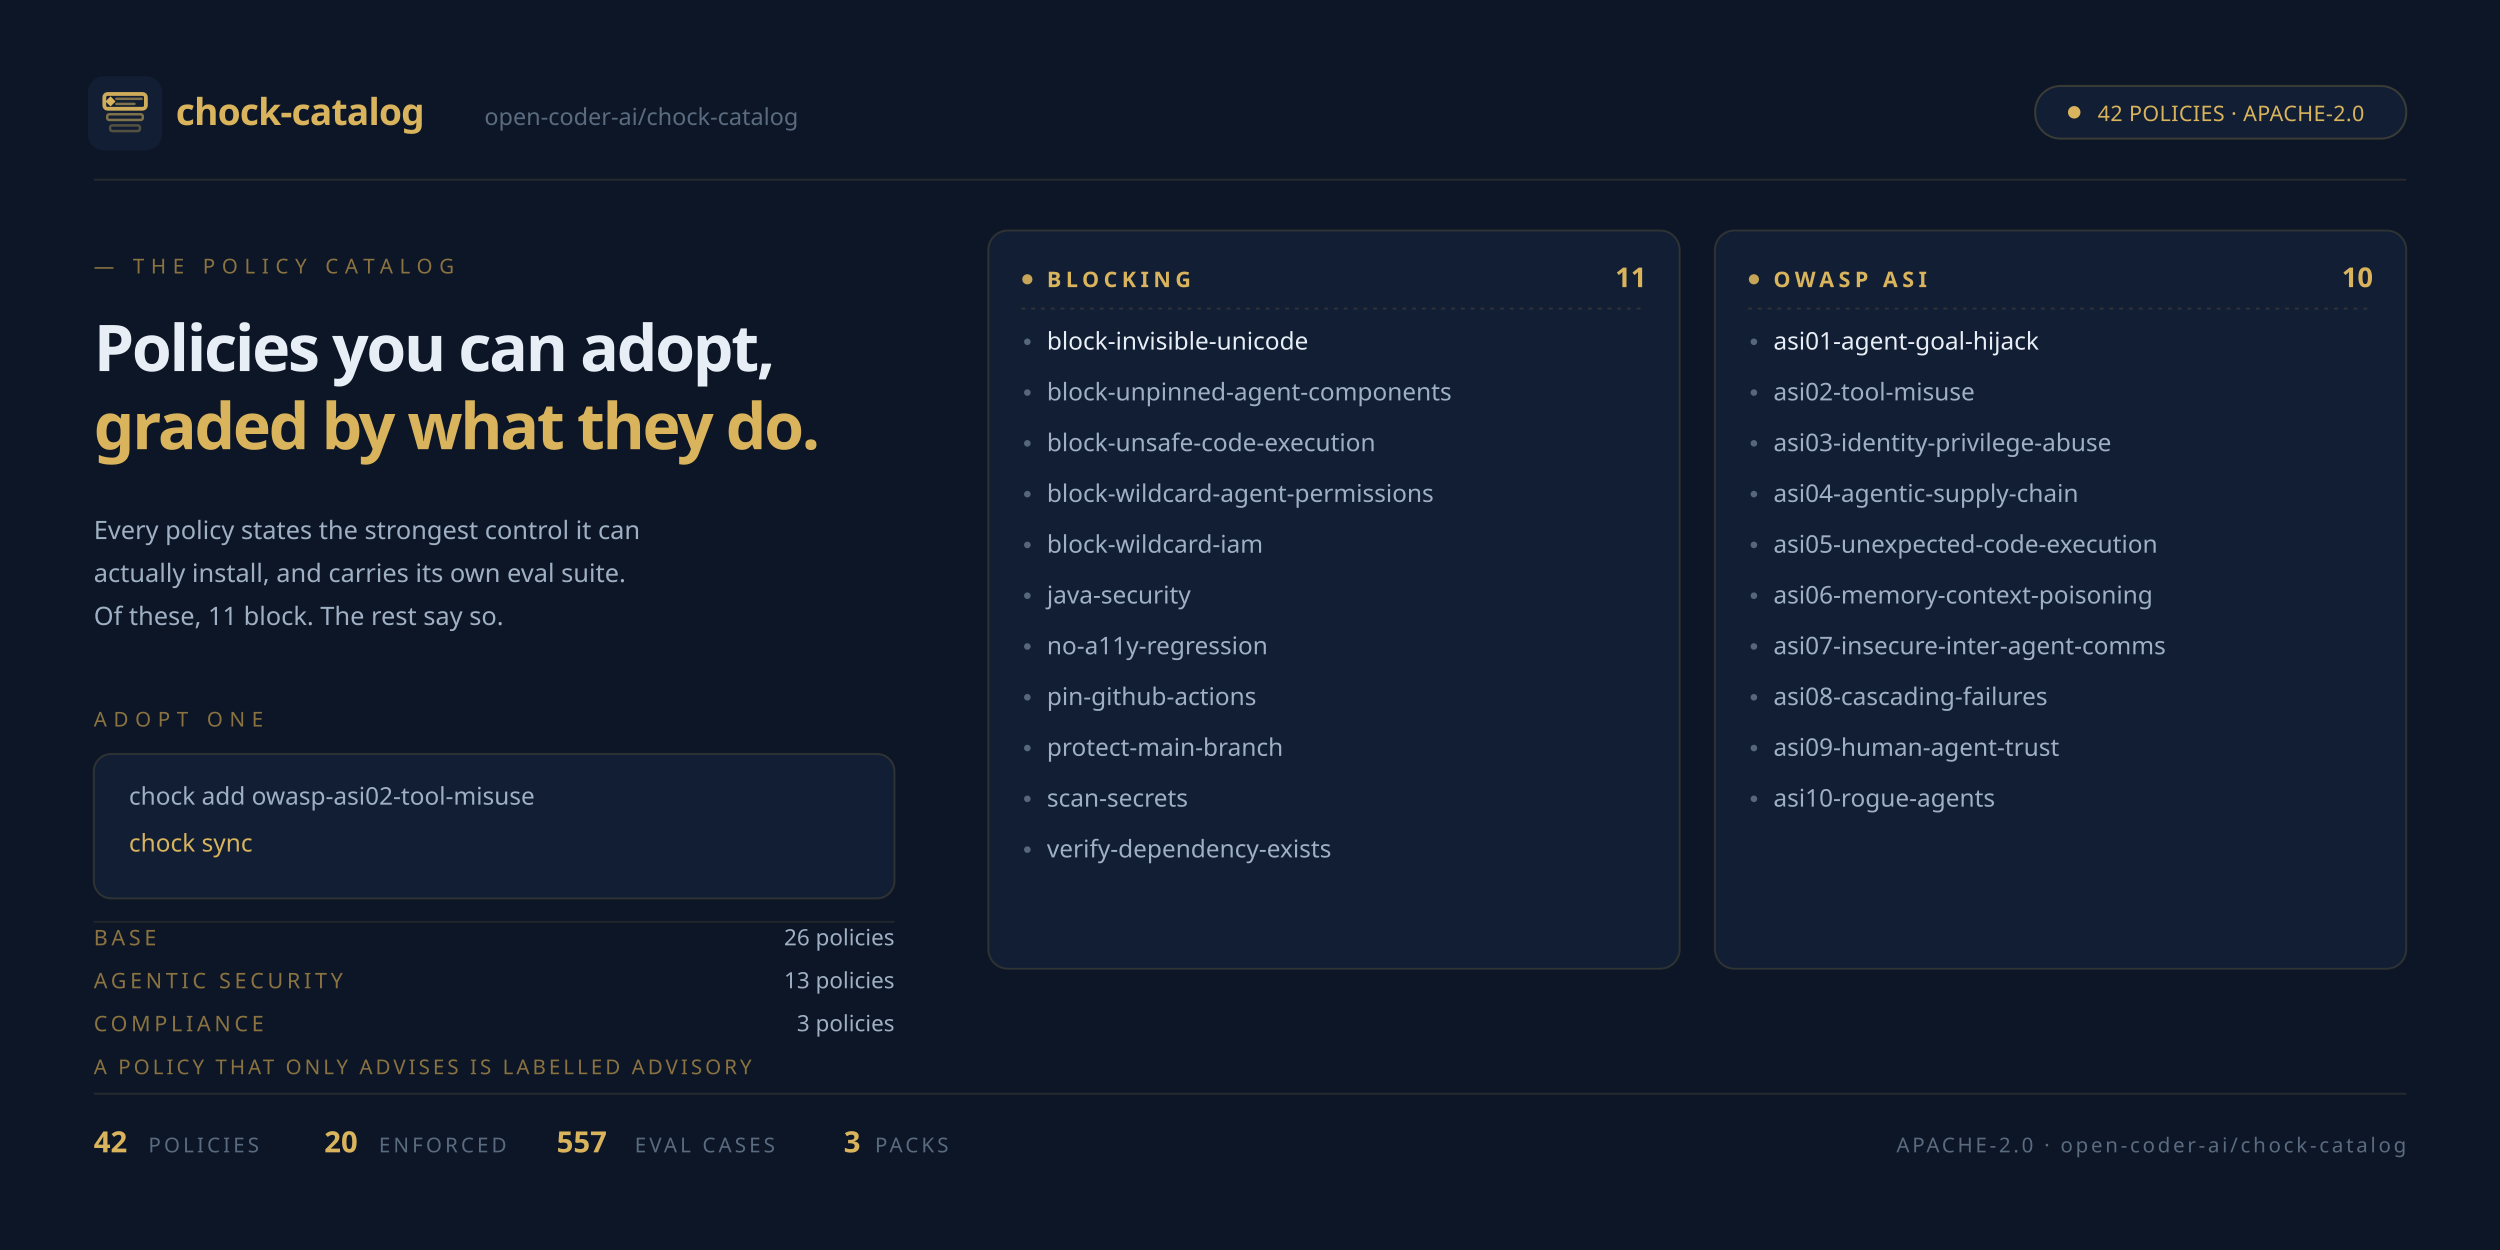
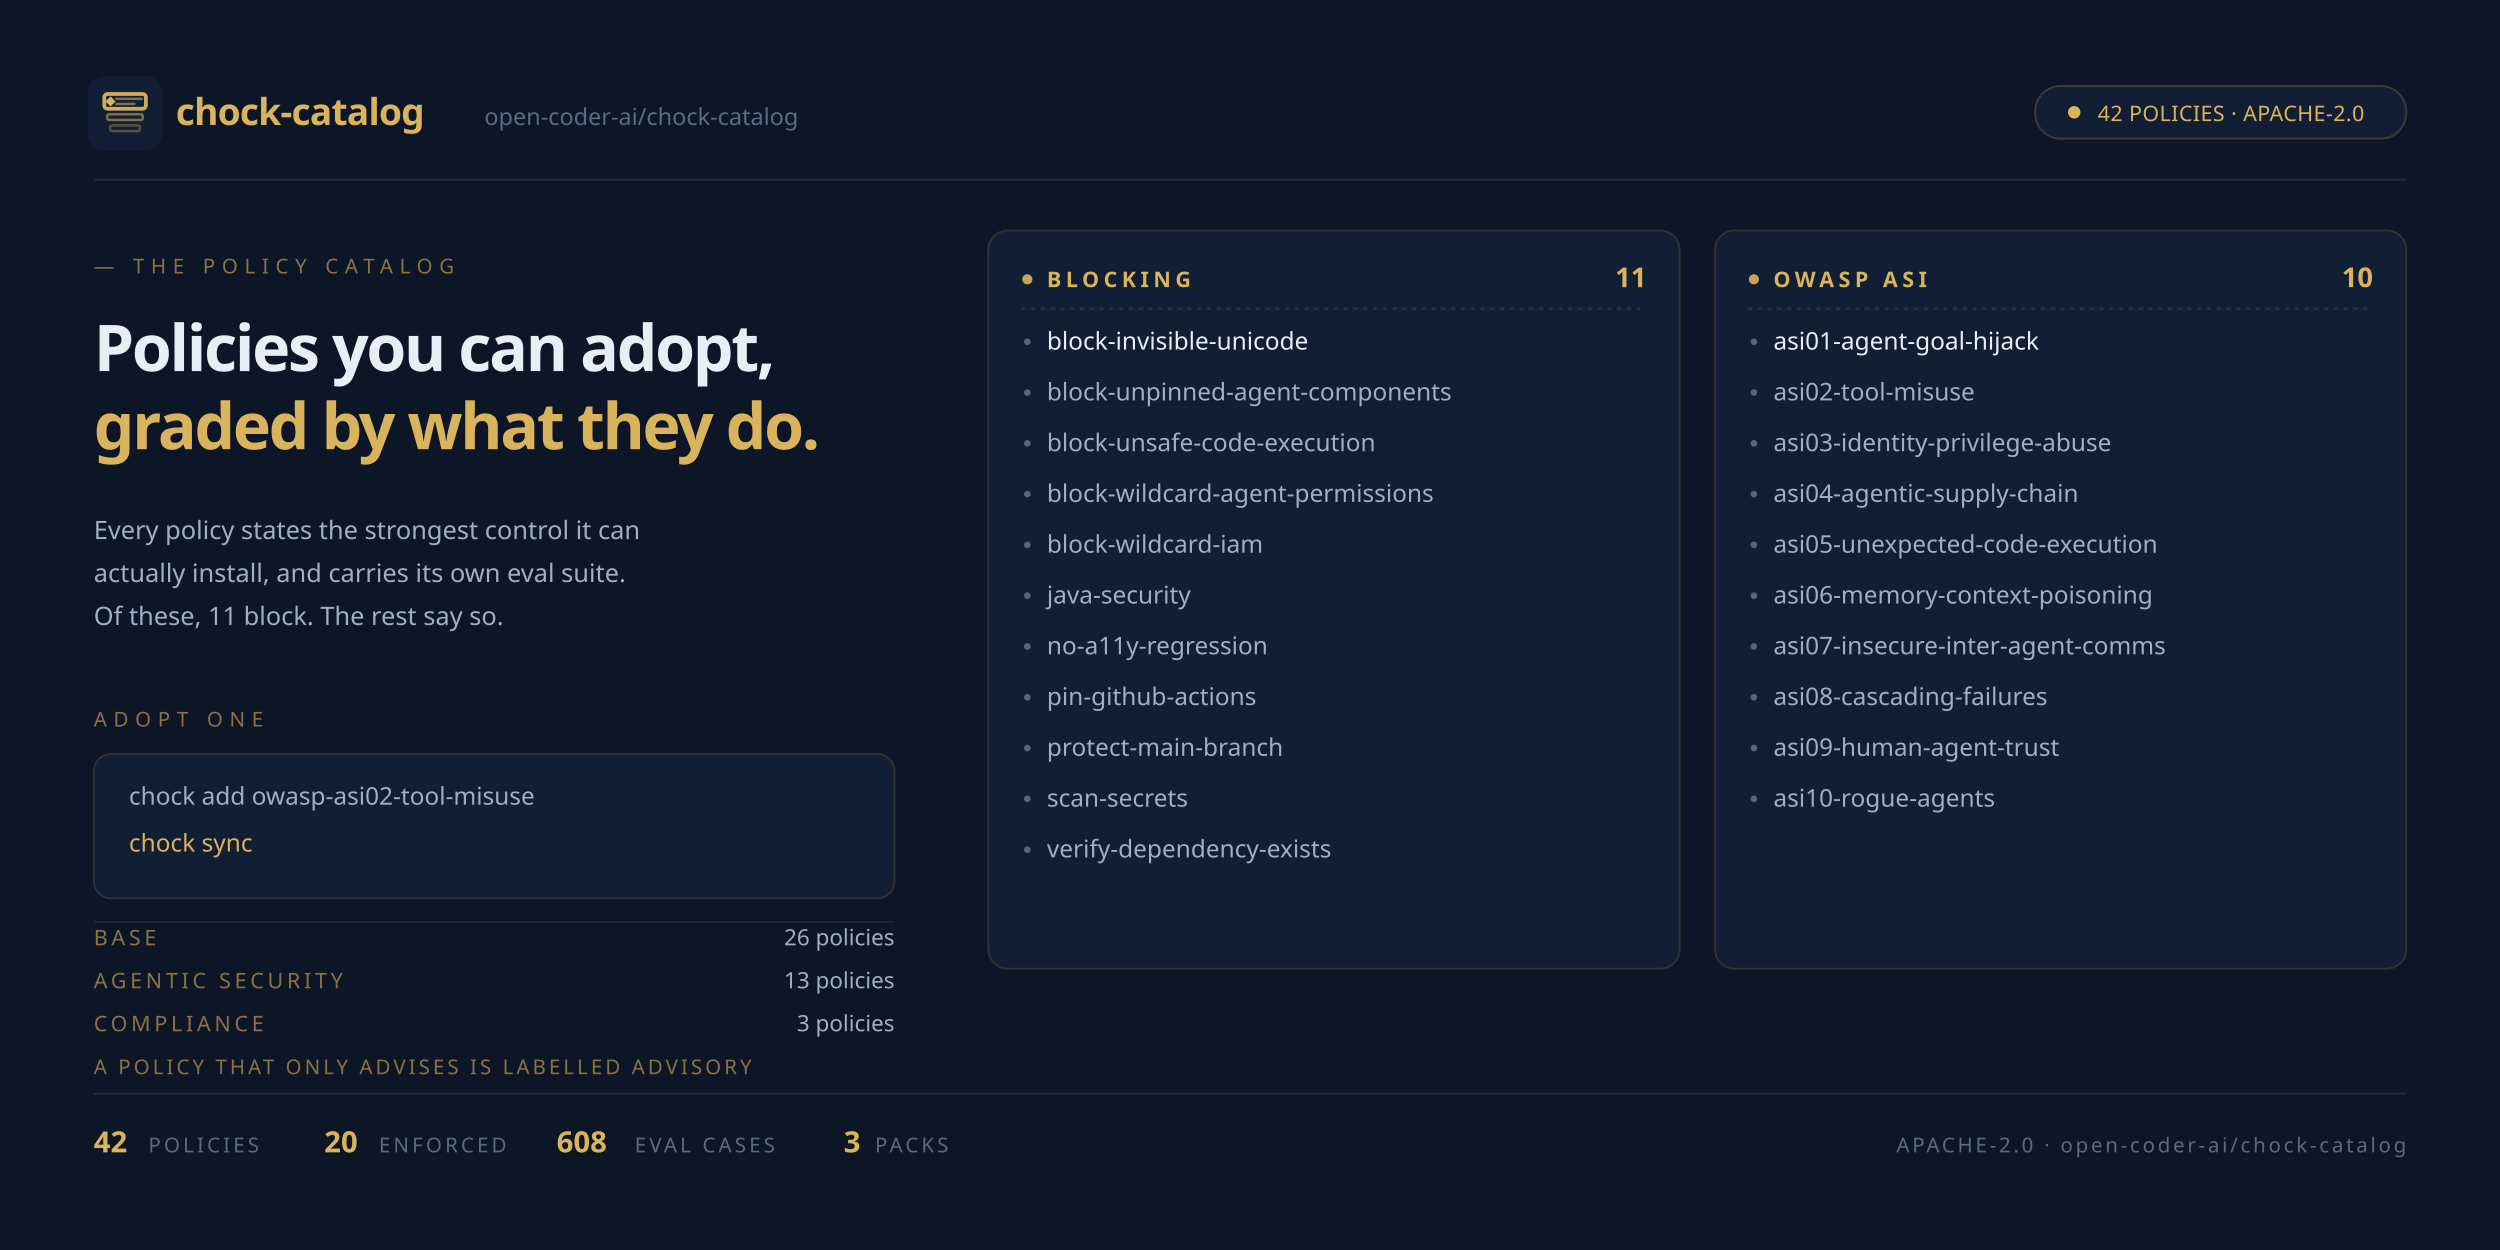
- <svg xmlns="http://www.w3.org/2000/svg" width="1280" height="640" viewBox="0 0 1280 640" role="img" aria-label="chock-catalog — the policy catalog for chock: policies you can adopt, graded by what they actually enforce. 42 policies across 3 packs (agentic-security 13, base 26, compliance 3); 20 enforced (11 at commit, 9 at pre-tool-use) and 22 advisory; 557 eval cases. The 11 blocking policies: block-invisible-unicode, block-unpinned-agent-components, block-unsafe-code-execution, block-wildcard-agent-permissions, block-wildcard-iam, java-security, no-a11y-regression, pin-github-actions, protect-main-branch, scan-secrets, verify-dependency-exists. Full OWASP Agentic Security Initiative top ten coverage, ASI01 through ASI10. Apache-2.0.">
+ <svg xmlns="http://www.w3.org/2000/svg" width="1280" height="640" viewBox="0 0 1280 640" role="img" aria-label="chock-catalog — the policy catalog for chock: policies you can adopt, graded by what they actually enforce. 42 policies across 3 packs (agentic-security 13, base 26, compliance 3); 20 enforced (11 at commit, 9 at pre-tool-use) and 22 advisory; 608 eval cases. The 11 blocking policies: block-invisible-unicode, block-unpinned-agent-components, block-unsafe-code-execution, block-wildcard-agent-permissions, block-wildcard-iam, java-security, no-a11y-regression, pin-github-actions, protect-main-branch, scan-secrets, verify-dependency-exists. Full OWASP Agentic Security Initiative top ten coverage, ASI01 through ASI10. Apache-2.0.">
  <rect width="1280" height="640" fill="#0D1626" />
  <rect x="45.0" y="39.0" width="38" height="38" rx="8.4" fill="#111E33" />
  <rect x="56.4" y="64.2" width="15.2" height="2.9" rx="1.0" fill="none" stroke="#D9B45C" stroke-width="1.29" stroke-opacity="0.34" />
  <rect x="54.9" y="58.5" width="18.2" height="2.9" rx="1.0" fill="none" stroke="#D9B45C" stroke-width="1.29" stroke-opacity="0.55" />
  <rect x="53.4" y="48.1" width="21.3" height="7.6" rx="1.7" fill="none" stroke="#D9B45C" stroke-width="1.94" stroke-opacity="0.95" />
  <rect x="54.77" y="50.10" width="3.65" height="3.65" transform="rotate(45 56.59 51.92)" fill="#D9B45C" />
  <line x1="59.6" y1="50.6" x2="72.5" y2="50.6" stroke="#D9B45C" stroke-width="1.29" stroke-opacity="0.55" stroke-linecap="round" />
  <line x1="59.6" y1="53.2" x2="68.8" y2="53.2" stroke="#D9B45C" stroke-width="1.29" stroke-opacity="0.55" stroke-linecap="round" />
  <text x="90" y="64" font-family="Geist Mono" font-size="19" font-weight="700" letter-spacing="-0.4" fill="#D9B45C">chock-catalog</text>
  <text x="248" y="64" font-family="Geist Mono" font-size="12" fill="#5A6B80">open-coder-ai/chock-catalog</text>
  <rect x="1042" y="44" width="190" height="27" rx="13" fill="#111E33" stroke="#D9B45C" stroke-opacity="0.22" />
  <circle cx="1062" cy="57.5" r="3.2" fill="#D9B45C" />
  <text x="1074" y="62" font-family="Geist Mono" font-size="11" letter-spacing="0.2" fill="#D9B45C">42 POLICIES · APACHE-2.0</text>
  <line x1="48" y1="92" x2="1232" y2="92" stroke="#D9B45C" stroke-opacity="0.13" stroke-width="1" />
  <text x="48" y="140" font-family="Geist Mono" font-size="10.5" letter-spacing="3.4" fill="#8A7340">— THE POLICY CATALOG</text>
  <text x="48" y="190" font-family="Geist Mono" font-size="33" font-weight="700" letter-spacing="-1.2" fill="#E8EEF6">Policies you can adopt,</text>
  <text x="48" y="230" font-family="Geist Mono" font-size="33" font-weight="700" letter-spacing="-1.2" fill="#D9B45C">graded by what they do.</text>
  <text x="48" y="276" font-family="Geist Mono" font-size="13" fill="#9FB0C4">Every policy states the strongest control it can</text>
  <text x="48" y="298" font-family="Geist Mono" font-size="13" fill="#9FB0C4">actually install, and carries its own eval suite.</text>
  <text x="48" y="320" font-family="Geist Mono" font-size="13" fill="#9FB0C4">Of these, 11 block. The rest say so.</text>
  <text x="48" y="372" font-family="Geist Mono" font-size="10.5" letter-spacing="3.4" fill="#8A7340">ADOPT ONE</text>
  <rect x="48" y="386" width="410" height="74" rx="9" fill="#111E33" stroke="#D9B45C" stroke-opacity="0.16" />
  <text x="66" y="412" font-family="Geist Mono" font-size="12.5" fill="#9FB0C4">chock add owasp-asi02-tool-misuse</text>
  <text x="66" y="436" font-family="Geist Mono" font-size="12.5" fill="#D9B45C">chock sync</text>
  <line x1="48" y1="472" x2="458" y2="472" stroke="#D9B45C" stroke-opacity="0.10" stroke-width="1" />
  <text x="48" y="484" font-family="Geist Mono" font-size="11" letter-spacing="1.9" fill="#8A7340">BASE</text>
  <text x="458" y="484" font-family="Geist Mono" font-size="11.5" text-anchor="end" fill="#9FB0C4">26 policies</text>
  <text x="48" y="506" font-family="Geist Mono" font-size="11" letter-spacing="1.9" fill="#8A7340">AGENTIC SECURITY</text>
  <text x="458" y="506" font-family="Geist Mono" font-size="11.5" text-anchor="end" fill="#9FB0C4">13 policies</text>
  <text x="48" y="528" font-family="Geist Mono" font-size="11" letter-spacing="1.9" fill="#8A7340">COMPLIANCE</text>
  <text x="458" y="528" font-family="Geist Mono" font-size="11.5" text-anchor="end" fill="#9FB0C4">3 policies</text>
  <text x="48" y="550" font-family="Geist Mono" font-size="10.5" letter-spacing="1.55" fill="#8A7340">A POLICY THAT ONLY ADVISES IS LABELLED ADVISORY</text>
  <rect x="506" y="118" width="354" height="378" rx="10" fill="#111E33" stroke="#D9B45C" stroke-opacity="0.16" stroke-width="1" />
  <circle cx="526" cy="143" r="2.6" fill="#D9B45C" fill-opacity="0.9" />
  <text x="536" y="147" font-family="Geist Mono" font-size="11" font-weight="700" letter-spacing="2.3" fill="#D9B45C">BLOCKING</text>
  <text x="843" y="147" font-family="Geist Mono" font-size="14" font-weight="700" text-anchor="end" fill="#D9B45C">11</text>
  <line x1="523" y1="158" x2="843" y2="158" stroke="#D9B45C" stroke-opacity="0.14" stroke-width="1" stroke-dasharray="2 3" />
  <circle cx="526" cy="175" r="1.7" fill="#9FB0C4" fill-opacity="0.5" />
  <text x="536" y="179" font-family="Geist Mono" font-size="12.5" fill="#E8EEF6">block-invisible-unicode</text>
  <circle cx="526" cy="201" r="1.7" fill="#9FB0C4" fill-opacity="0.5" />
  <text x="536" y="205" font-family="Geist Mono" font-size="12.5" fill="#9FB0C4">block-unpinned-agent-components</text>
  <circle cx="526" cy="227" r="1.7" fill="#9FB0C4" fill-opacity="0.5" />
  <text x="536" y="231" font-family="Geist Mono" font-size="12.5" fill="#9FB0C4">block-unsafe-code-execution</text>
  <circle cx="526" cy="253" r="1.7" fill="#9FB0C4" fill-opacity="0.5" />
  <text x="536" y="257" font-family="Geist Mono" font-size="12.5" fill="#9FB0C4">block-wildcard-agent-permissions</text>
  <circle cx="526" cy="279" r="1.7" fill="#9FB0C4" fill-opacity="0.5" />
  <text x="536" y="283" font-family="Geist Mono" font-size="12.5" fill="#9FB0C4">block-wildcard-iam</text>
  <circle cx="526" cy="305" r="1.7" fill="#9FB0C4" fill-opacity="0.5" />
  <text x="536" y="309" font-family="Geist Mono" font-size="12.5" fill="#9FB0C4">java-security</text>
  <circle cx="526" cy="331" r="1.7" fill="#9FB0C4" fill-opacity="0.5" />
  <text x="536" y="335" font-family="Geist Mono" font-size="12.5" fill="#9FB0C4">no-a11y-regression</text>
  <circle cx="526" cy="357" r="1.7" fill="#9FB0C4" fill-opacity="0.5" />
  <text x="536" y="361" font-family="Geist Mono" font-size="12.5" fill="#9FB0C4">pin-github-actions</text>
  <circle cx="526" cy="383" r="1.7" fill="#9FB0C4" fill-opacity="0.5" />
  <text x="536" y="387" font-family="Geist Mono" font-size="12.5" fill="#9FB0C4">protect-main-branch</text>
  <circle cx="526" cy="409" r="1.7" fill="#9FB0C4" fill-opacity="0.5" />
  <text x="536" y="413" font-family="Geist Mono" font-size="12.5" fill="#9FB0C4">scan-secrets</text>
  <circle cx="526" cy="435" r="1.7" fill="#9FB0C4" fill-opacity="0.5" />
  <text x="536" y="439" font-family="Geist Mono" font-size="12.5" fill="#9FB0C4">verify-dependency-exists</text>
  <rect x="878" y="118" width="354" height="378" rx="10" fill="#111E33" stroke="#D9B45C" stroke-opacity="0.16" stroke-width="1" />
  <circle cx="898" cy="143" r="2.6" fill="#D9B45C" fill-opacity="0.9" />
  <text x="908" y="147" font-family="Geist Mono" font-size="11" font-weight="700" letter-spacing="2.3" fill="#D9B45C">OWASP ASI</text>
  <text x="1215" y="147" font-family="Geist Mono" font-size="14" font-weight="700" text-anchor="end" fill="#D9B45C">10</text>
  <line x1="895" y1="158" x2="1215" y2="158" stroke="#D9B45C" stroke-opacity="0.14" stroke-width="1" stroke-dasharray="2 3" />
  <circle cx="898" cy="175" r="1.7" fill="#9FB0C4" fill-opacity="0.5" />
  <text x="908" y="179" font-family="Geist Mono" font-size="12.5" fill="#E8EEF6">asi01-agent-goal-hijack</text>
  <circle cx="898" cy="201" r="1.7" fill="#9FB0C4" fill-opacity="0.5" />
  <text x="908" y="205" font-family="Geist Mono" font-size="12.5" fill="#9FB0C4">asi02-tool-misuse</text>
  <circle cx="898" cy="227" r="1.7" fill="#9FB0C4" fill-opacity="0.5" />
  <text x="908" y="231" font-family="Geist Mono" font-size="12.5" fill="#9FB0C4">asi03-identity-privilege-abuse</text>
  <circle cx="898" cy="253" r="1.7" fill="#9FB0C4" fill-opacity="0.5" />
  <text x="908" y="257" font-family="Geist Mono" font-size="12.5" fill="#9FB0C4">asi04-agentic-supply-chain</text>
  <circle cx="898" cy="279" r="1.7" fill="#9FB0C4" fill-opacity="0.5" />
  <text x="908" y="283" font-family="Geist Mono" font-size="12.5" fill="#9FB0C4">asi05-unexpected-code-execution</text>
  <circle cx="898" cy="305" r="1.7" fill="#9FB0C4" fill-opacity="0.5" />
  <text x="908" y="309" font-family="Geist Mono" font-size="12.5" fill="#9FB0C4">asi06-memory-context-poisoning</text>
  <circle cx="898" cy="331" r="1.7" fill="#9FB0C4" fill-opacity="0.5" />
  <text x="908" y="335" font-family="Geist Mono" font-size="12.5" fill="#9FB0C4">asi07-insecure-inter-agent-comms</text>
  <circle cx="898" cy="357" r="1.7" fill="#9FB0C4" fill-opacity="0.5" />
  <text x="908" y="361" font-family="Geist Mono" font-size="12.5" fill="#9FB0C4">asi08-cascading-failures</text>
  <circle cx="898" cy="383" r="1.7" fill="#9FB0C4" fill-opacity="0.5" />
  <text x="908" y="387" font-family="Geist Mono" font-size="12.5" fill="#9FB0C4">asi09-human-agent-trust</text>
  <circle cx="898" cy="409" r="1.7" fill="#9FB0C4" fill-opacity="0.5" />
  <text x="908" y="413" font-family="Geist Mono" font-size="12.5" fill="#9FB0C4">asi10-rogue-agents</text>
  <line x1="48" y1="560" x2="1232" y2="560" stroke="#D9B45C" stroke-opacity="0.13" stroke-width="1" />
  <text x="48" y="590" font-family="Geist Mono" font-size="15" font-weight="700" fill="#D9B45C">42</text>
  <text x="76" y="590" font-family="Geist Mono" font-size="10.5" letter-spacing="1.6" fill="#5A6B80">POLICIES</text>
  <text x="166" y="590" font-family="Geist Mono" font-size="15" font-weight="700" fill="#D9B45C">20</text>
  <text x="194" y="590" font-family="Geist Mono" font-size="10.5" letter-spacing="1.6" fill="#5A6B80">ENFORCED</text>
-   <text x="285" y="590" font-family="Geist Mono" font-size="15" font-weight="700" fill="#D9B45C">557</text>
+   <text x="285" y="590" font-family="Geist Mono" font-size="15" font-weight="700" fill="#D9B45C">608</text>
  <text x="325" y="590" font-family="Geist Mono" font-size="10.5" letter-spacing="1.6" fill="#5A6B80">EVAL CASES</text>
  <text x="432" y="590" font-family="Geist Mono" font-size="15" font-weight="700" fill="#D9B45C">3</text>
  <text x="448" y="590" font-family="Geist Mono" font-size="10.5" letter-spacing="1.6" fill="#5A6B80">PACKS</text>
  <text x="1232" y="590" font-family="Geist Mono" font-size="10.5" letter-spacing="1.4" text-anchor="end" fill="#5A6B80">APACHE-2.0 · open-coder-ai/chock-catalog</text>
</svg>
